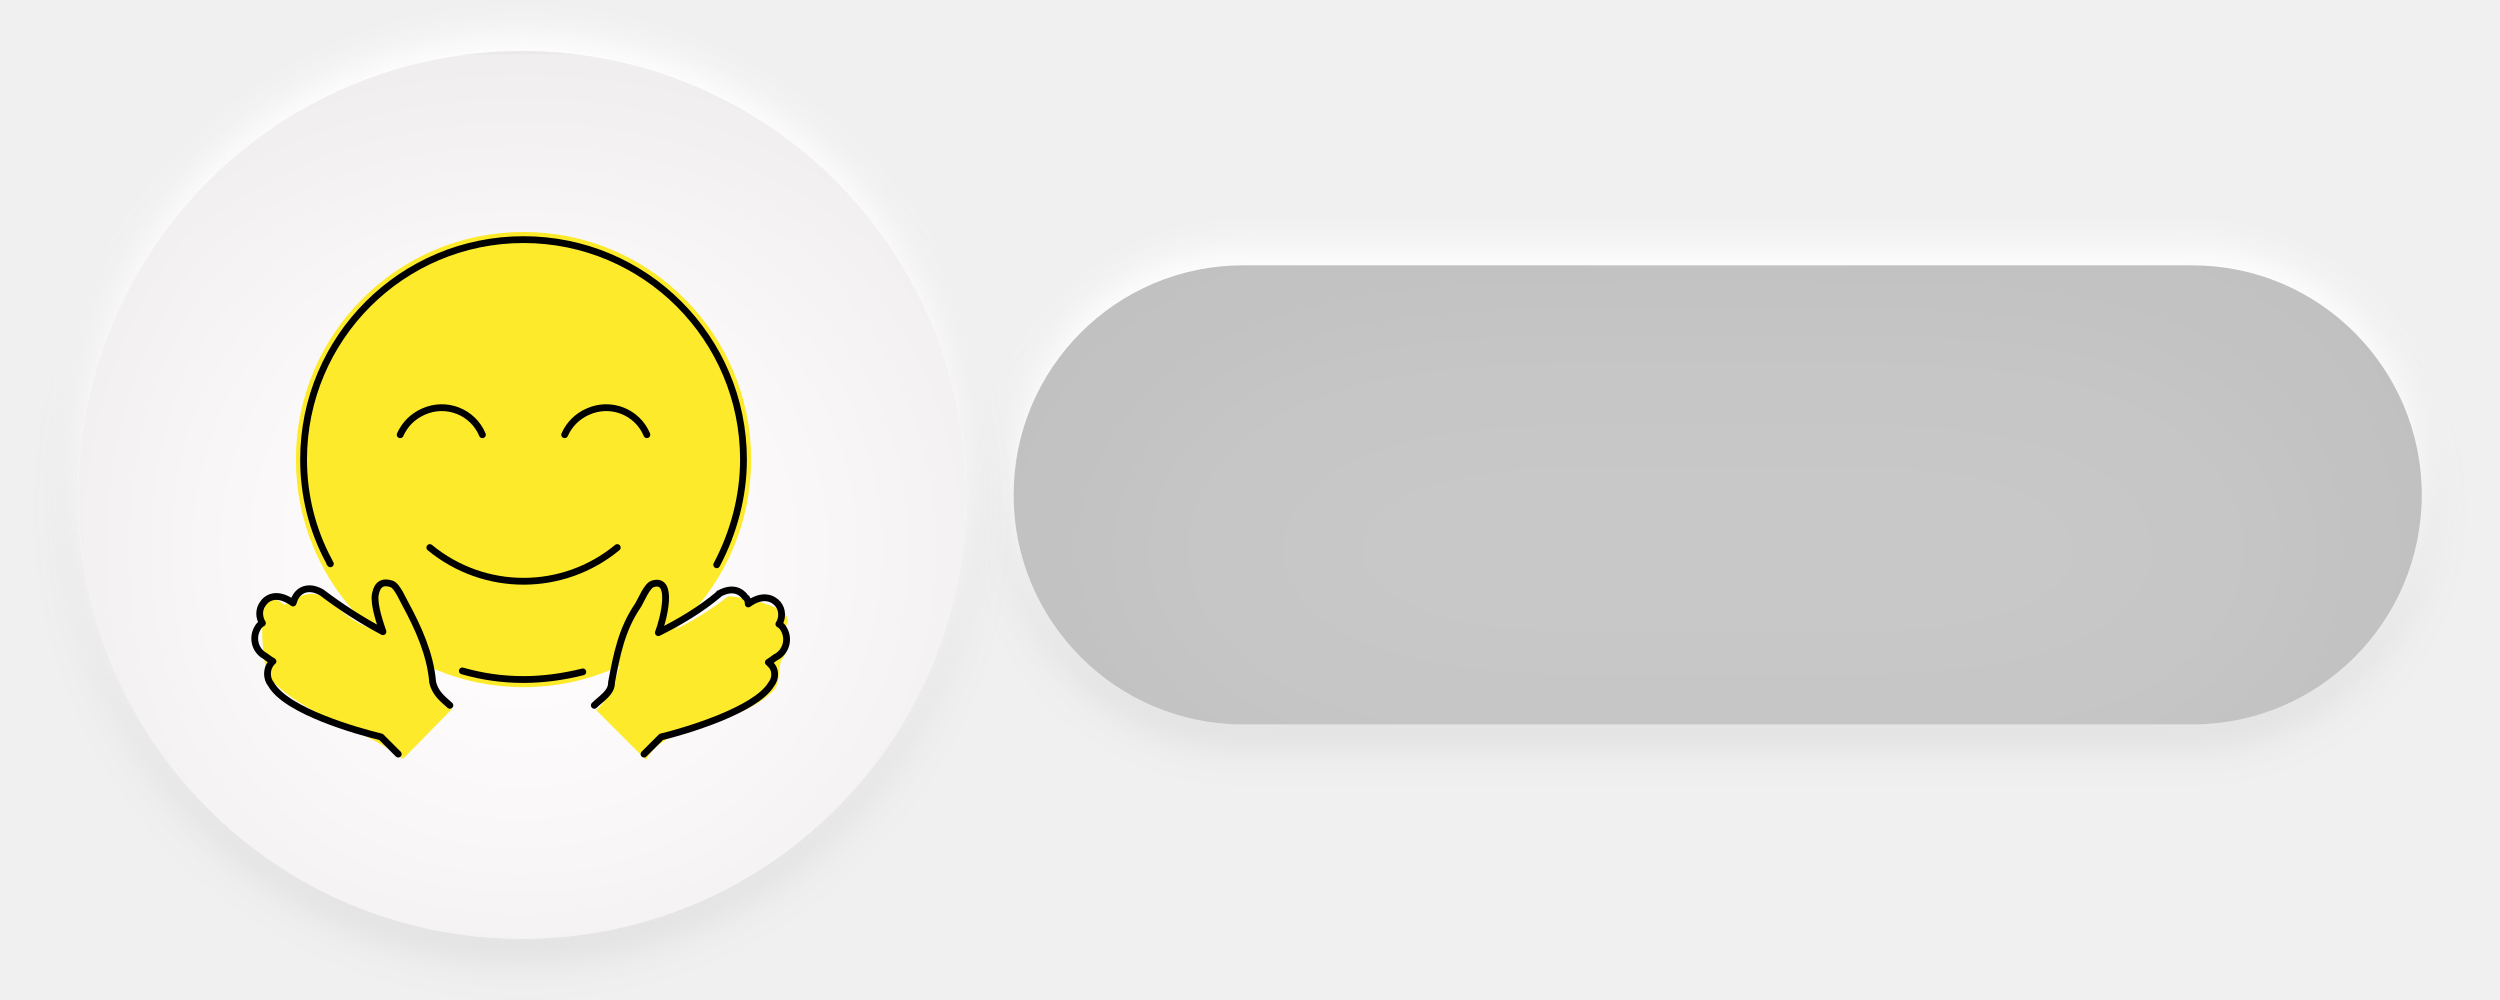
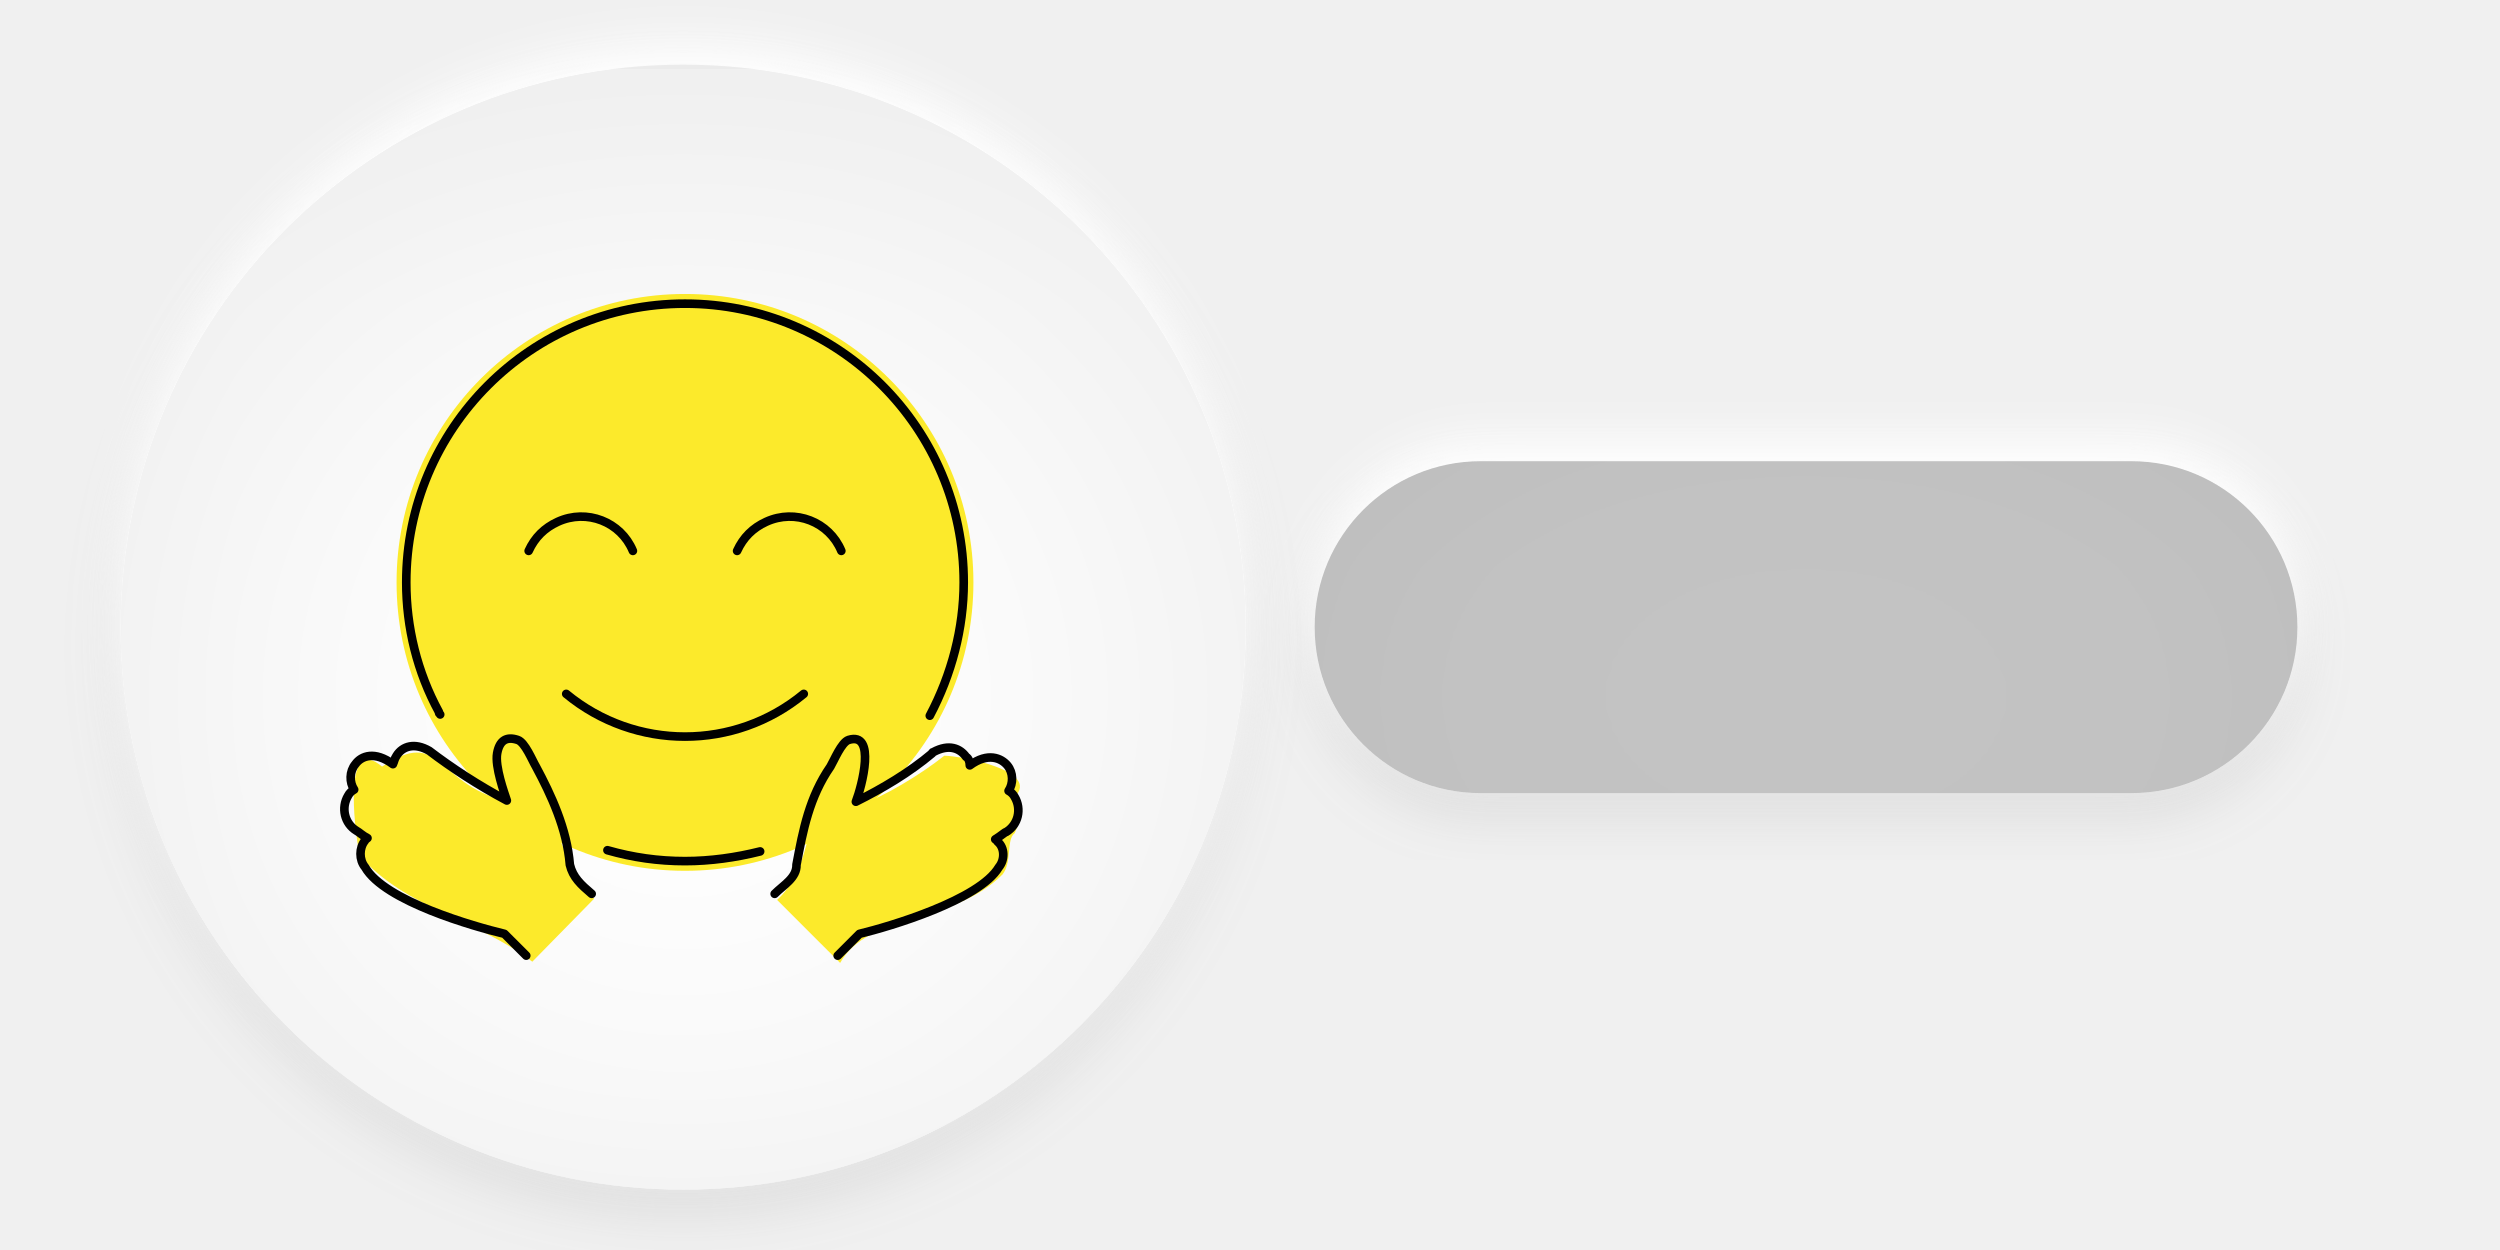
- <svg xmlns="http://www.w3.org/2000/svg" xmlns:xlink="http://www.w3.org/1999/xlink" id="emoji" width="200px" height="80px" viewBox="0 0 715 294" version="1.1">
+ <svg xmlns="http://www.w3.org/2000/svg" xmlns:xlink="http://www.w3.org/1999/xlink" id="emoji" width="160" height="80" viewBox="0 0 550 290" version="1.1">
  <defs>
-     <rect id="path-fx7r_ueghu-1" x="288" y="78" width="414" height="135" rx="67.5" />
+     <rect id="my-rect" x="290" y="107" width="228" height="77" rx="38.5" />
    <filter x="-5.3%" y="-17.8%" width="110.6%" height="137.8%" filterUnits="objectBoundingBox" id="filter-fx7r_ueghu-2">
      <feOffset dx="0" dy="5" in="SourceAlpha" result="shadowOffsetOuter1" />
      <feGaussianBlur stdDeviation="6.5" in="shadowOffsetOuter1" result="shadowBlurOuter1" />
      <feComposite in="shadowBlurOuter1" in2="SourceAlpha" operator="out" result="shadowBlurOuter1" />
      <feColorMatrix values="0 0 0 0 0.86   0 0 0 0 0.86   0 0 0 0 0.86  0 0 0 1 0" type="matrix" in="shadowBlurOuter1" result="shadowMatrixOuter1" />
      <feOffset dx="0" dy="-5" in="SourceAlpha" result="shadowOffsetOuter2" />
      <feGaussianBlur stdDeviation="5" in="shadowOffsetOuter2" result="shadowBlurOuter2" />
      <feComposite in="shadowBlurOuter2" in2="SourceAlpha" operator="out" result="shadowBlurOuter2" />
      <feColorMatrix values="0 0 0 0 1   0 0 0 0 1   0 0 0 0 1  0 0 0 1 0" type="matrix" in="shadowBlurOuter2" result="shadowMatrixOuter2" />
      <feMerge>
        <feMergeNode in="shadowMatrixOuter1" />
        <feMergeNode in="shadowMatrixOuter2" />
      </feMerge>
    </filter>
    <filter x="-19.2%" y="-60.4%" width="138.4%" height="223.0%" filterUnits="objectBoundingBox" id="filter-fx7r_ueghu-3">
      <feGaussianBlur stdDeviation="58.5" in="SourceAlpha" result="shadowBlurInner1" />
      <feOffset dx="0" dy="16" in="shadowBlurInner1" result="shadowOffsetInner1" />
      <feComposite in="shadowOffsetInner1" in2="SourceAlpha" operator="arithmetic" k2="-1" k3="1" result="shadowInnerInner1" />
      <feColorMatrix values="0 0 0 0 0   0 0 0 0 0   0 0 0 0 0  0 0 0 0.078 0" type="matrix" in="shadowInnerInner1" />
    </filter>
    <circle id="path-fx7r_ueghu-4" cx="143.5" cy="145.5" r="130.5" />
    <filter x="-8.4%" y="-9.2%" width="116.9%" height="119.5%" filterUnits="objectBoundingBox" id="filter-fx7r_ueghu-5">
      <feOffset dx="0" dy="5" in="SourceAlpha" result="shadowOffsetOuter1" />
      <feGaussianBlur stdDeviation="6.5" in="shadowOffsetOuter1" result="shadowBlurOuter1" />
      <feColorMatrix values="0 0 0 0 0.86   0 0 0 0 0.86   0 0 0 0 0.86  0 0 0 1 0" type="matrix" in="shadowBlurOuter1" result="shadowMatrixOuter1" />
      <feOffset dx="0" dy="-5" in="SourceAlpha" result="shadowOffsetOuter2" />
      <feGaussianBlur stdDeviation="5" in="shadowOffsetOuter2" result="shadowBlurOuter2" />
      <feColorMatrix values="0 0 0 0 1   0 0 0 0 1   0 0 0 0 1  0 0 0 1 0" type="matrix" in="shadowBlurOuter2" result="shadowMatrixOuter2" />
      <feMerge>
        <feMergeNode in="shadowMatrixOuter1" />
        <feMergeNode in="shadowMatrixOuter2" />
      </feMerge>
    </filter>
    <filter x="-30.5%" y="-31.2%" width="160.9%" height="163.6%" filterUnits="objectBoundingBox" id="filter-fx7r_ueghu-6">
      <feGaussianBlur stdDeviation="58.5" in="SourceAlpha" result="shadowBlurInner1" />
      <feOffset dx="0" dy="16" in="shadowBlurInner1" result="shadowOffsetInner1" />
      <feComposite in="shadowOffsetInner1" in2="SourceAlpha" operator="arithmetic" k2="-1" k3="1" result="shadowInnerInner1" />
      <feColorMatrix values="0 0 0 0 0   0 0 0 0 0   0 0 0 0 0  0 0 0 0.078 0" type="matrix" in="shadowInnerInner1" />
    </filter>
  </defs>
  <g id="Page-1" stroke="none" stroke-width="1" fill="none" fill-rule="evenodd">
    <g id="Rectangle-Copy-2">
-       <use fill="black" fill-opacity="1" filter="url(#filter-fx7r_ueghu-2)" xlink:href="#path-fx7r_ueghu-1" />
-       <use fill-opacity="0.15" fill="#000000" fill-rule="evenodd" xlink:href="#path-fx7r_ueghu-1" />
-       <use fill="black" fill-opacity="1" filter="url(#filter-fx7r_ueghu-3)" xlink:href="#path-fx7r_ueghu-1" />
+       <use fill="black" fill-opacity="1" filter="url(#filter-fx7r_ueghu-2)" xlink:href="#my-rect" />
+       <use fill-opacity="0.15" fill="#000000" fill-rule="evenodd" xlink:href="#my-rect" />
+       <use fill="black" fill-opacity="1" filter="url(#filter-fx7r_ueghu-3)" xlink:href="#my-rect" />
    </g>
    <g id="Oval-Copy-2">
      <use fill="black" fill-opacity="1" filter="url(#filter-fx7r_ueghu-5)" xlink:href="#path-fx7r_ueghu-4" />
-       <use fill="#FFFDFD" fill-rule="evenodd" xlink:href="#path-fx7r_ueghu-4" />
+       <use fill="#FFFFFF" fill-rule="evenodd" xlink:href="#path-fx7r_ueghu-4" />
      <use fill="black" fill-opacity="1" filter="url(#filter-fx7r_ueghu-6)" xlink:href="#path-fx7r_ueghu-4" />
    </g>
    <g>
      <g id="Group" transform="translate(64.8921, 68.2)">
        <g id="color" transform="translate(2.1807, 0)" fill="#FCEA2B" fill-rule="nonzero">
          <circle id="Oval" cx="76.846" cy="66.915" r="66.915" />
          <g id="Group" transform="translate(0, 104.3083)">
            <path d="M55.759,35.988 L41.42,50.608 C28.847,40.883 12.012,38.251 1.356,25.979 C-0.083,18.286 -2.333,-2.165 6.568,5.342 C20.502,-3.964 18.877,9.219 34.965,13.214 L35.527,13.214 C33.744,5.421 30.722,5.834 36.652,0 C46.757,11.08 46.61,26.951 55.77,35.988 L55.759,35.988 Z" id="Path" />
            <path d="M116.207,0.843 C120.681,3.245 117.574,11.038 117.613,14.058 C122.393,12.652 131.39,7.31 137.013,2.812 C141.497,2.943 159.387,6.413 153.32,12.371 C153.32,12.371 156.694,13.495 153.32,20.805 C151.352,22.211 152.758,27.553 150.508,30.365 C138.88,41.99 119.413,39.128 112.834,50.889 L98.214,36.269 C108.588,26.822 103.719,8.269 116.207,0.843 L116.207,0.843 Z" id="Path" />
          </g>
        </g>
        <g id="line" transform="translate(0, 2.2492)" stroke="#000000" stroke-linecap="round" stroke-width="2">
          <path d="M135.82,95.593 C140.88,86.033 143.692,75.349 143.692,64.666 C143.692,28.959 114.733,0 79.026,0 C43.32,0 14.361,28.959 14.361,64.666 C14.361,75.068 16.891,85.471 21.952,94.749 C21.952,95.03 21.952,95.03 22.233,95.311" id="Path" stroke-linejoin="round" />
          <path d="M61.033,126.801 C66.937,128.488 72.841,129.331 79.026,129.331 C84.931,129.331 90.835,128.488 96.458,127.082" id="Path" stroke-linejoin="round" />
          <path d="M106.58,90.532 C90.554,103.746 67.499,103.746 51.473,90.532" id="Path" stroke-linejoin="round" />
          <path d="M66.937,57.356 C64.125,50.608 56.253,47.515 49.505,50.608 C46.413,52.014 44.163,54.263 42.758,57.356" id="Path" />
          <path d="M115.295,57.356 C112.484,50.608 104.612,47.515 97.864,50.608 C94.771,52.014 92.522,54.263 91.116,57.356" id="Path" />
          <path d="M57.378,136.922 C54.857,134.773 53.008,133.082 52.317,130.175 C51.635,121.788 47.962,113.955 44.444,107.401 C43.601,105.995 41.914,101.778 40.227,101.216 C37.697,100.372 36.01,101.216 35.448,104.308 C34.885,107.401 37.134,113.586 37.697,115.273 C31.07,111.75 24.845,107.662 19.703,103.746 C16.329,101.778 13.517,102.621 12.112,104.871 C11.549,105.714 11.549,106.276 11.268,106.839 C7.051,103.746 3.958,104.871 2.552,106.839 C1.147,108.526 1.147,111.056 2.271,112.743 C1.709,113.024 1.147,113.586 0.866,114.149 C-0.821,116.96 0.022,120.615 2.834,122.302 C3.396,122.583 4.239,123.427 5.364,123.989 C5.083,124.27 4.802,124.27 4.802,124.551 C3.396,126.238 3.396,129.05 4.802,130.737 C9.3,138.609 30.106,144.513 37.134,146.2 L42.195,151.261" id="Path" stroke-linejoin="round" />
          <path d="M114.452,151.261 L119.513,146.2 C126.542,144.513 147.347,138.328 151.846,130.737 C153.251,129.05 153.251,126.238 151.564,124.833 C151.283,124.551 151.283,124.27 151.002,124.27 C152.408,123.427 153.251,122.583 153.532,122.583 C156.344,120.896 157.187,117.241 155.501,114.43 C155.219,113.868 154.657,113.305 154.095,113.024 C155.219,111.337 155.219,108.807 153.814,107.12 C152.408,105.433 149.315,104.027 145.098,107.12 C145.098,106.276 144.817,105.433 144.254,105.152 C142.849,103.184 140.318,102.059 136.663,104.027 C136.663,104.027 136.382,104.027 136.382,104.308 C131.04,108.807 124.855,112.462 118.669,115.554 C120.082,111.939 123.421,99.208 116.982,101.216 C115.295,101.778 113.608,105.995 112.765,107.401 C107.879,114.461 106.417,122.072 104.893,130.175 C104.98,133.203 101.867,134.887 99.832,136.922" id="Path" stroke-linejoin="round" />
        </g>
      </g>
      <animateTransform id="animate" attributeName="transform" attributeType="XML" type="rotate" from="0 143.5 145.5" to="360 143.5 145.5" dur="2s" repeatCount="indefinite" />
    </g>
    <text id="my-text" />
  </g>
</svg>
